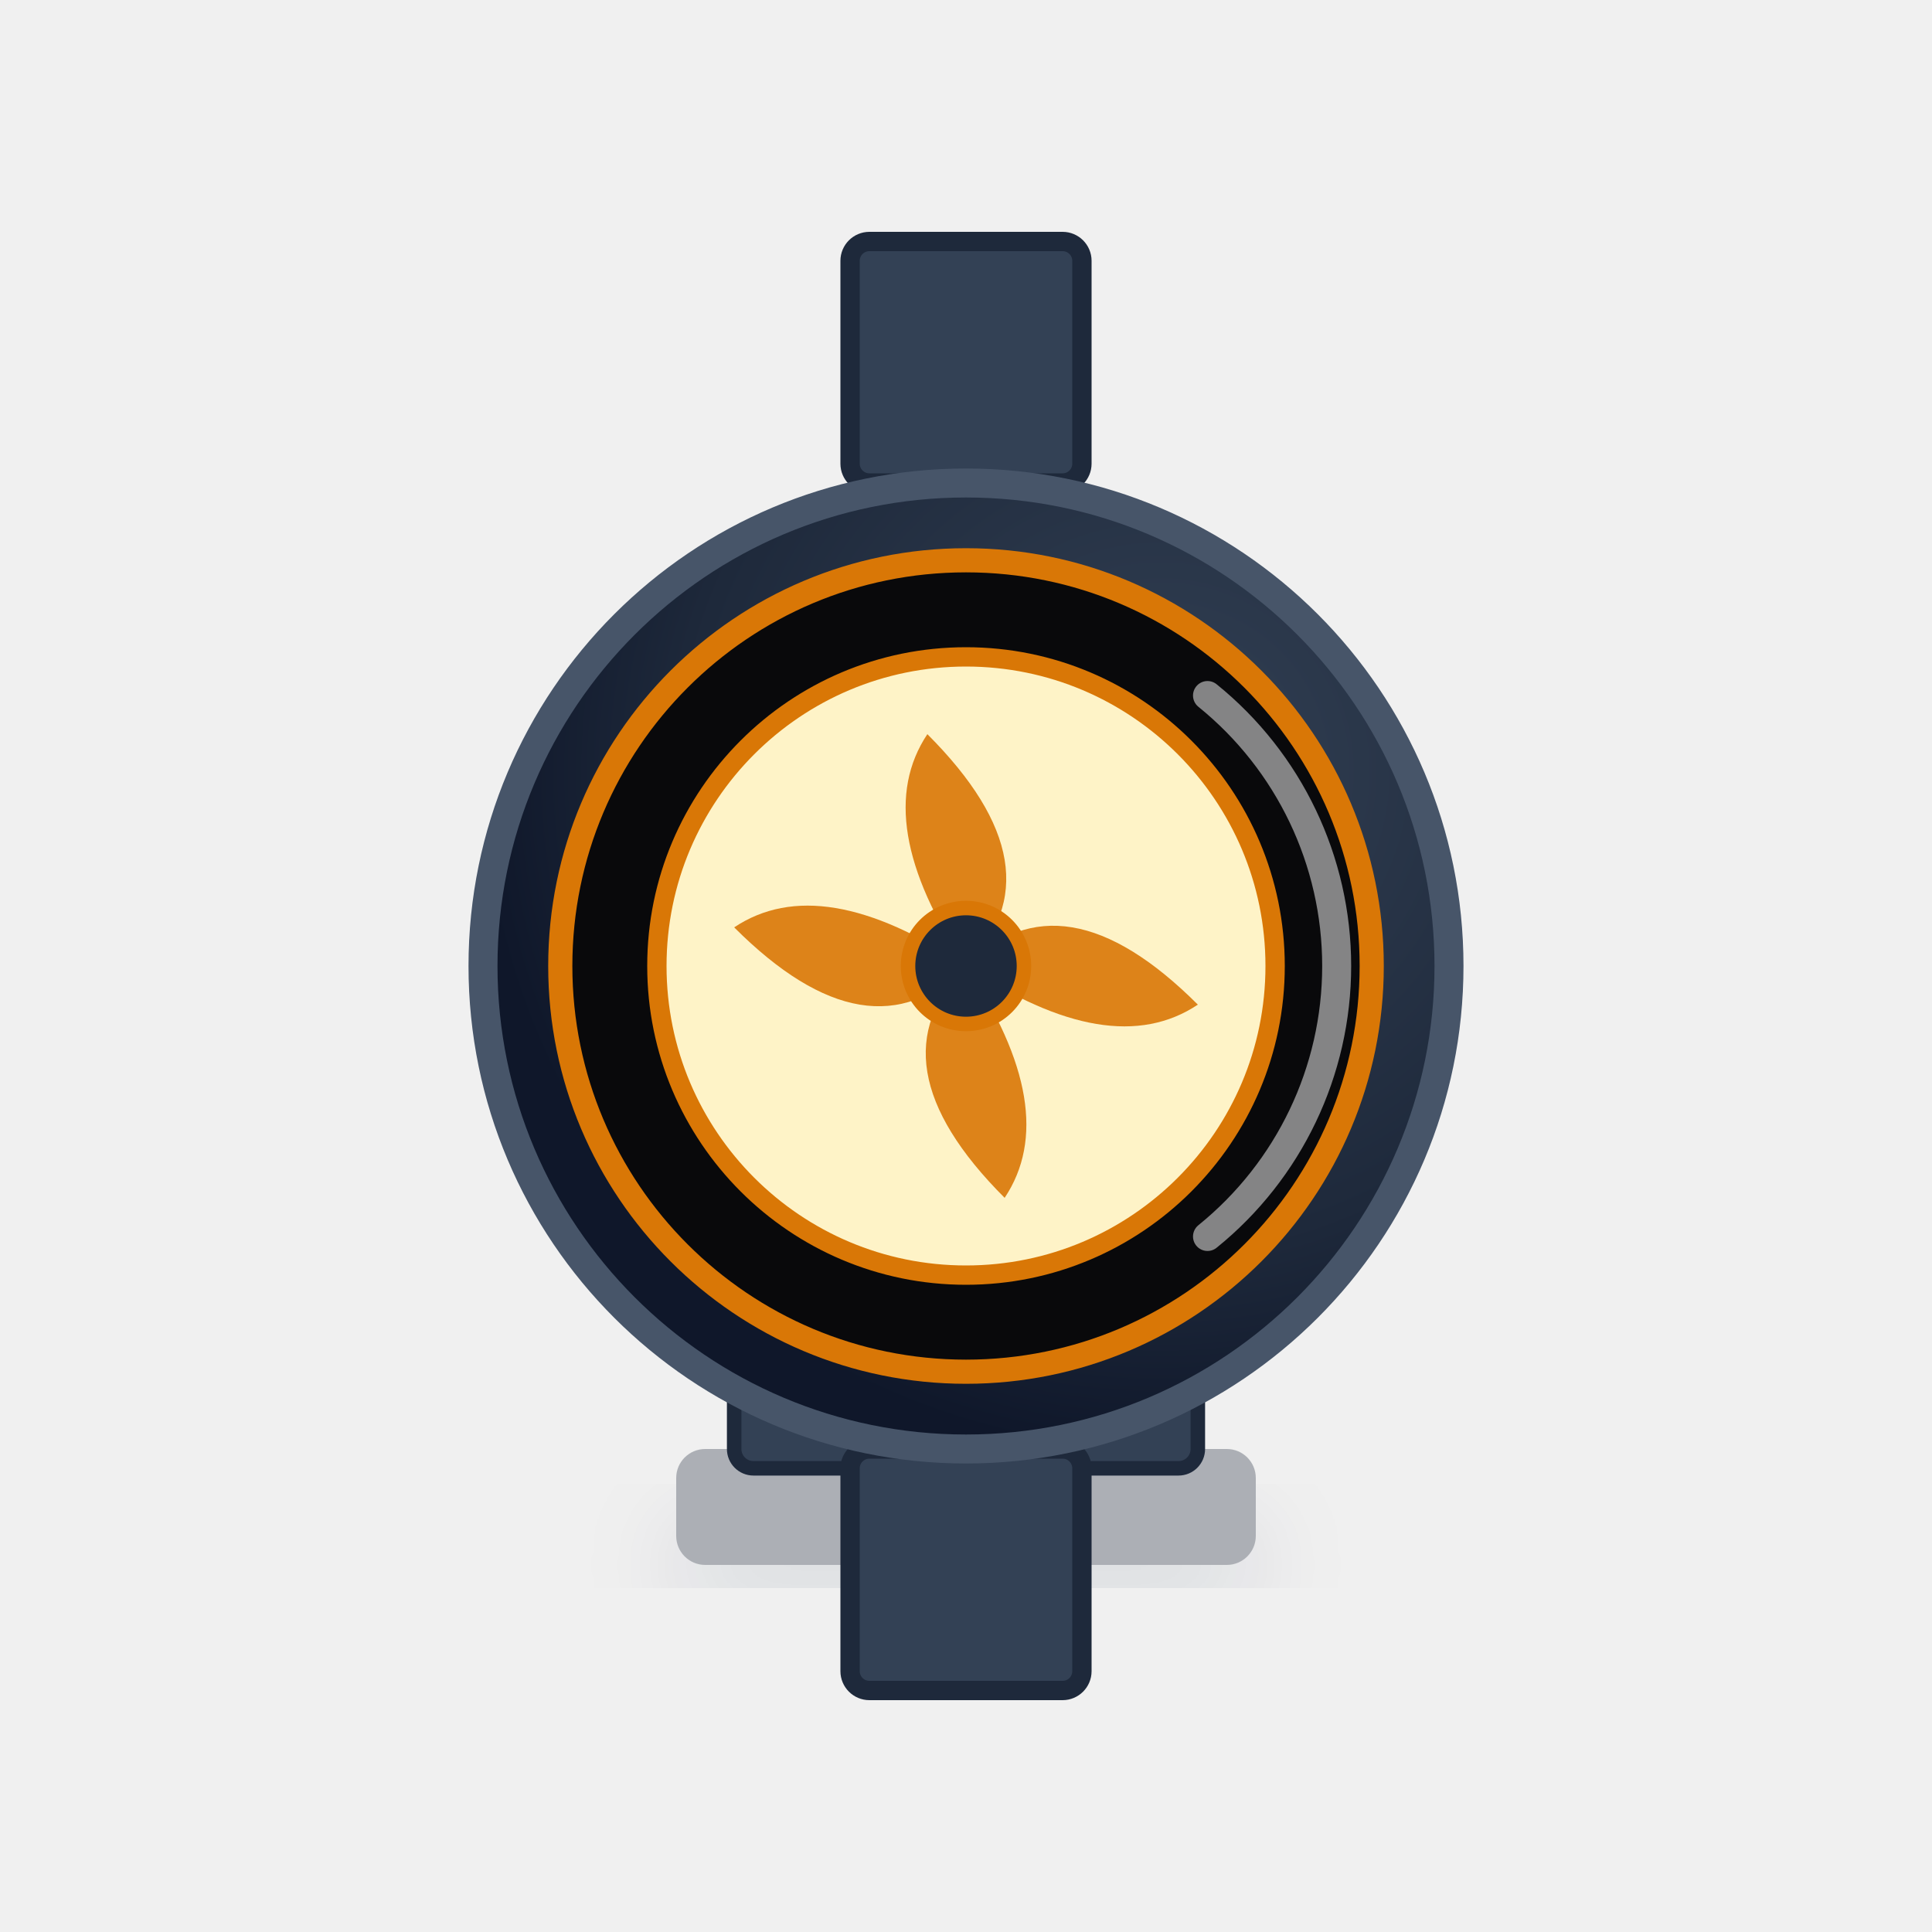
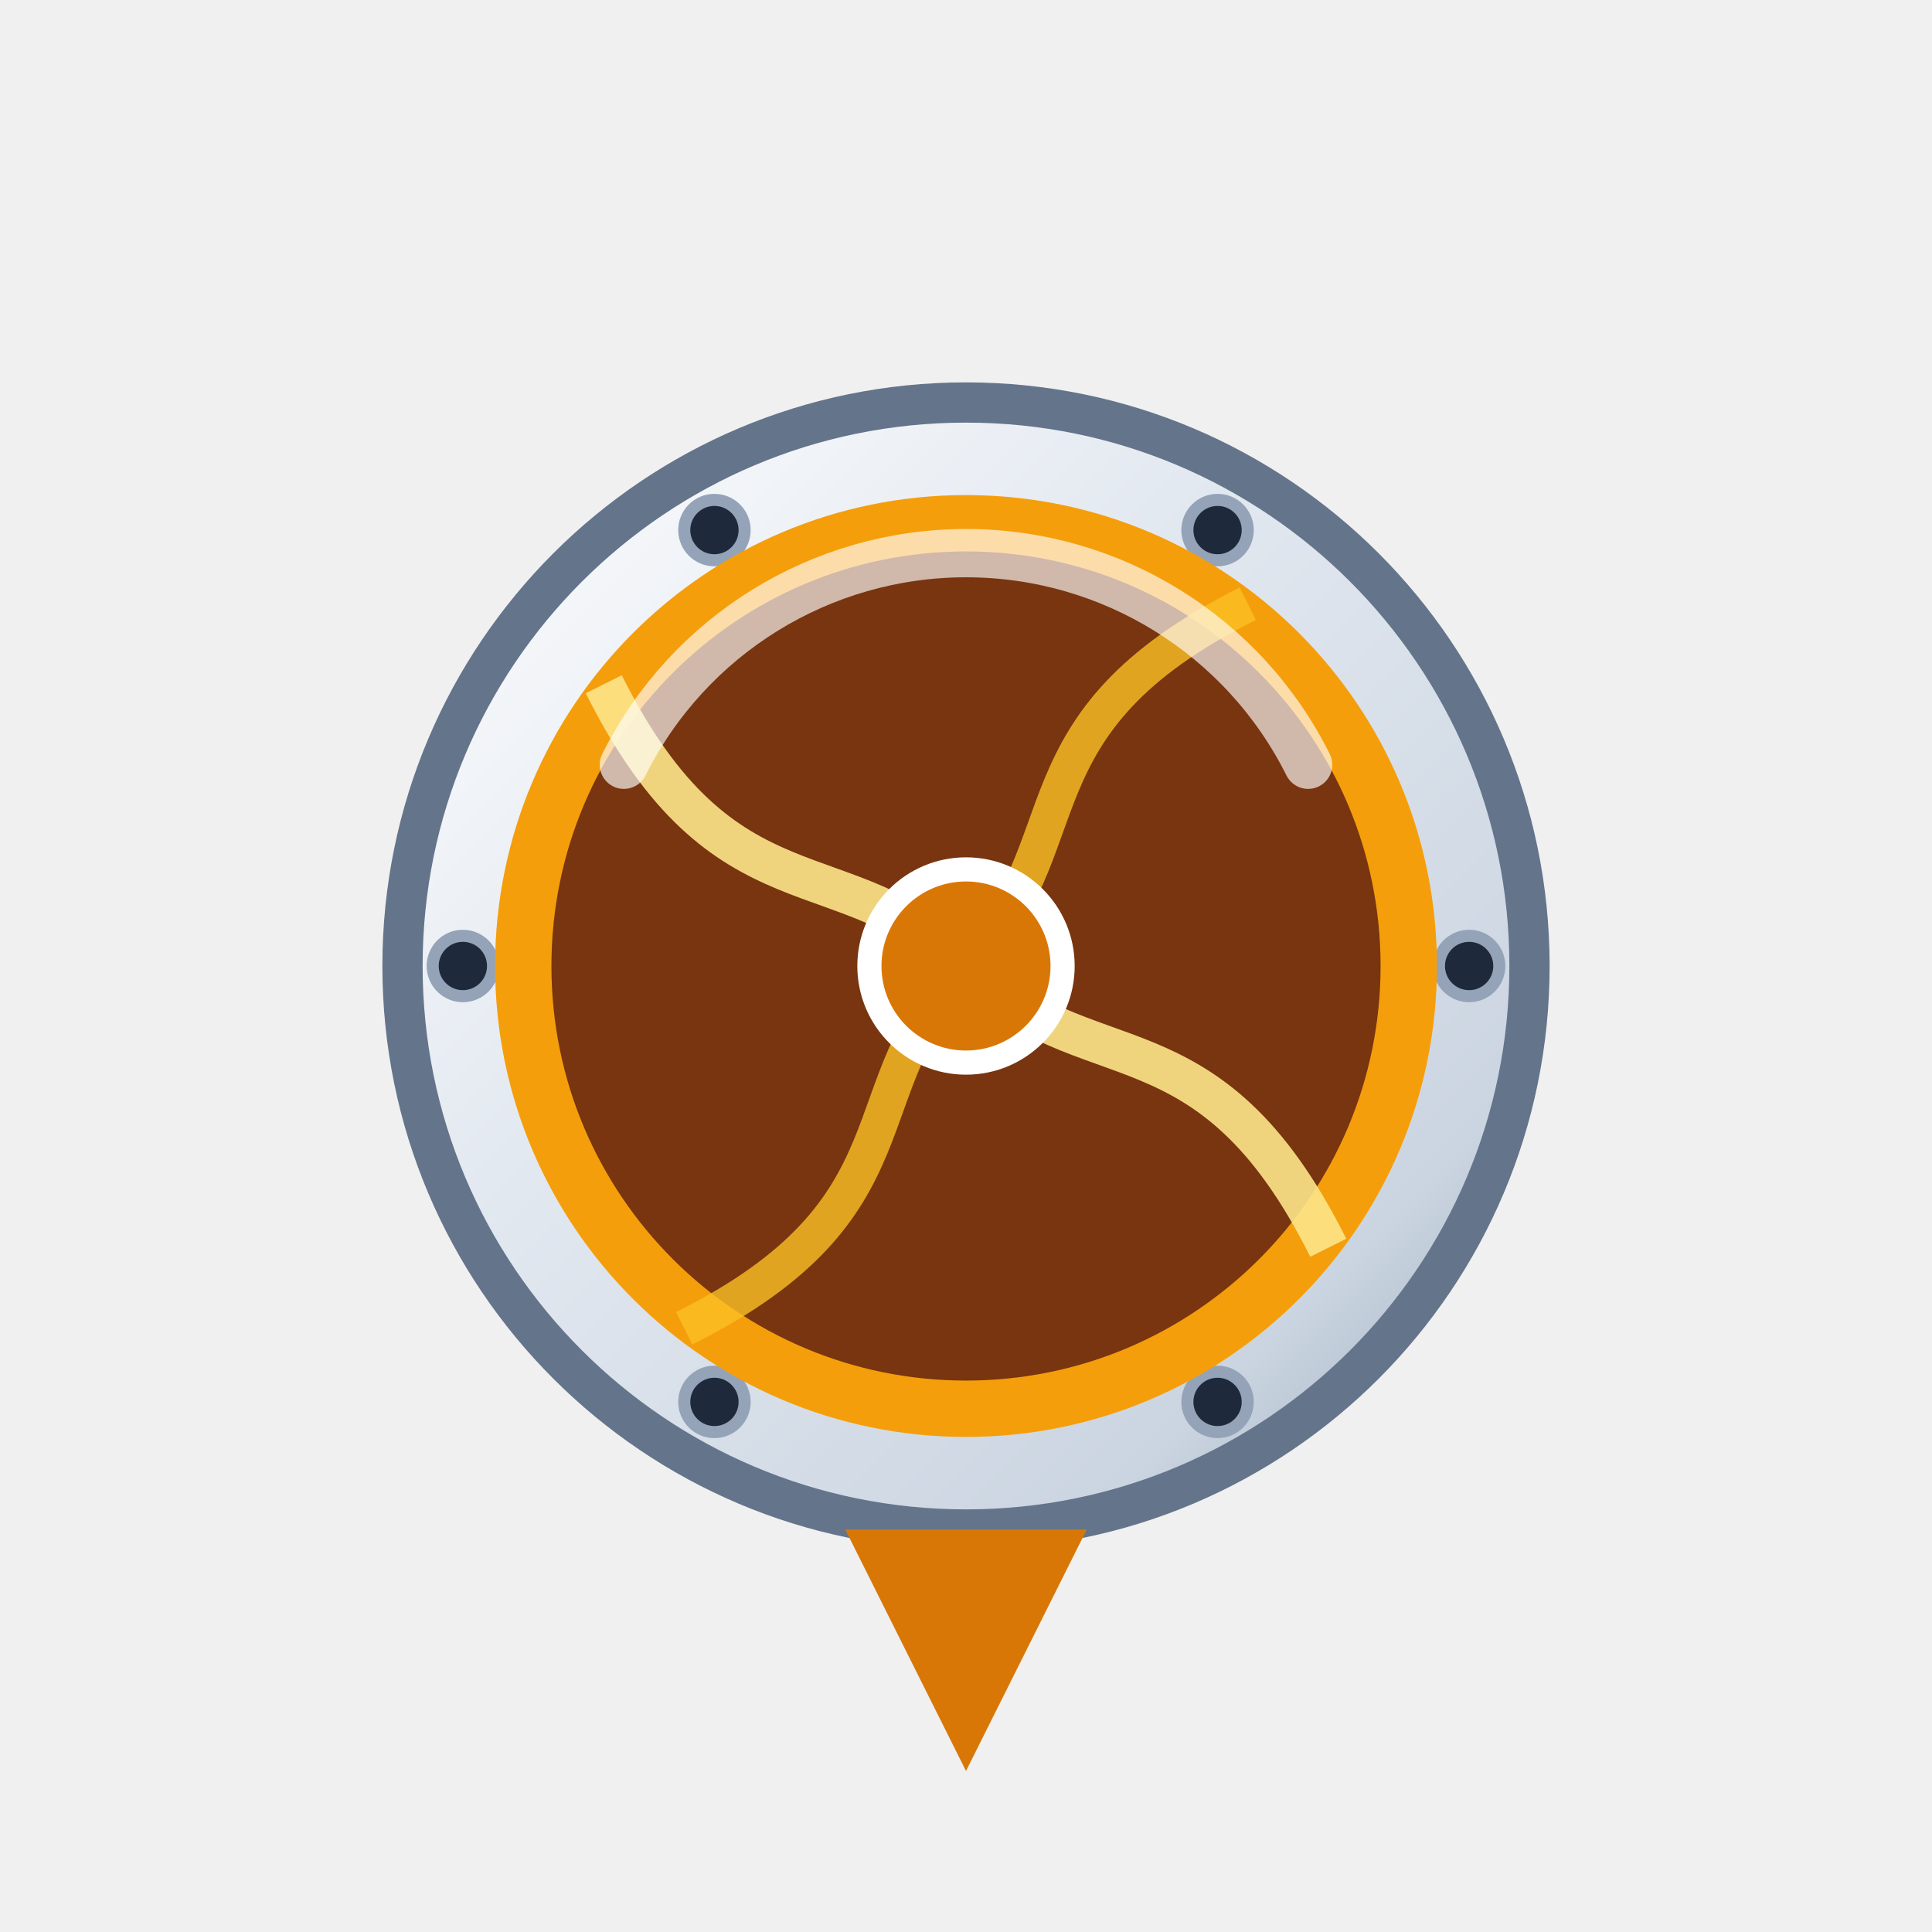
- <svg xmlns="http://www.w3.org/2000/svg" viewBox="0 0 200 200" width="200" height="200">
+ <svg xmlns="http://www.w3.org/2000/svg" viewBox="0 0 48 48" width="48" height="48">
  <defs>
-     <filter id="bottomShadow" x="-20%" y="-20%" width="140%" height="140%">
-       <feDropShadow dx="0" dy="6" stdDeviation="5" flood-color="#0b2545" flood-opacity="0.28" />
-     </filter>
-     <radialGradient id="pumpVoluteGrad" cx="30%" cy="30%" r="70%">
-       <stop offset="0%" stop-color="#334155" />
-       <stop offset="70%" stop-color="#1e293b" />
-       <stop offset="100%" stop-color="#0f172a" />
-     </radialGradient>
+     <linearGradient id="metalRingGrad" x1="0%" y1="0%" x2="100%" y2="100%">
+       <stop offset="0%" stop-color="#FFFFFF" />
+       <stop offset="40%" stop-color="#E2E8F0" />
+       <stop offset="80%" stop-color="#CBD5E1" />
+       <stop offset="100%" stop-color="#94A3B8" />
+     </linearGradient>
  </defs>
-   <rect x="70" y="150" width="60" height="12" rx="3" fill="#0f172a" opacity="0.3" filter="url(#bottomShadow)" />
-   <rect x="76" y="142" width="48" height="10" rx="2" fill="#334155" stroke="#1e293b" stroke-width="1.5" />
-   <g transform="translate(100, 100) rotate(90) translate(-100, -100)">
-     <rect x="25" y="88" width="25" height="24" rx="2" fill="#334155" stroke="#1e293b" stroke-width="2" />
-     <rect x="150" y="88" width="25" height="24" rx="2" fill="#334155" stroke="#1e293b" stroke-width="2" />
-     <circle cx="100" cy="100" r="50" fill="url(#pumpVoluteGrad)" stroke="#475569" stroke-width="3" />
-     <circle cx="100" cy="100" r="42" fill="#09090b" stroke="#d97706" stroke-width="2.5" />
-     <circle cx="100" cy="100" r="32" fill="#fef3c7" stroke="#d97706" stroke-width="2" />
-     <g transform="translate(100, 100)">
-       <g>
-         <path d="M 0 0 Q 15 -10 24 -4 Q 10 10 0 0 Z" fill="#d97706" opacity="0.9" />
-         <path d="M 0 0 Q -10 15 -4 24 Q 10 10 0 0 Z" fill="#d97706" opacity="0.9" />
-         <path d="M 0 0 Q -15 10 -24 4 Q -10 -10 0 0 Z" fill="#d97706" opacity="0.9" />
-         <path d="M 0 0 Q 10 -15 4 -24 Q -10 -10 0 0 Z" fill="#d97706" opacity="0.9" />
-         <circle cx="0" cy="0" r="6" fill="#1e293b" stroke="#d97706" stroke-width="1.5" />
-       </g>
+   <g transform="translate(24, 24)">
+     <circle cx="0" cy="0" r="14" fill="url(#metalRingGrad)" stroke="#64748B" stroke-width="1" />
+     <circle cx="12.5" cy="0.0" r="0.75" fill="#1E293B" stroke="#94A3B8" stroke-width="0.3" />
+     <circle cx="6.25" cy="10.83" r="0.75" fill="#1E293B" stroke="#94A3B8" stroke-width="0.3" />
+     <circle cx="-6.25" cy="10.83" r="0.75" fill="#1E293B" stroke="#94A3B8" stroke-width="0.3" />
+     <circle cx="-12.5" cy="0.0" r="0.75" fill="#1E293B" stroke="#94A3B8" stroke-width="0.3" />
+     <circle cx="-6.25" cy="-10.83" r="0.75" fill="#1E293B" stroke="#94A3B8" stroke-width="0.3" />
+     <circle cx="6.25" cy="-10.83" r="0.75" fill="#1E293B" stroke="#94A3B8" stroke-width="0.3" />
+     <circle cx="0" cy="0" r="11" fill="#78350F" stroke="#F59E0B" stroke-width="1.4" />
+     <g>
+       <path d="M 0 0 C 3 3, 6 1, 9 7" stroke="#FDE68A" stroke-width="1" fill="none" opacity="0.9" />
+       <path d="M 0 0 C -3 -3, -6 -1, -9 -7" stroke="#FDE68A" stroke-width="1" fill="none" opacity="0.9" />
+       <path d="M 0 0 C 3 -3, 1 -6, 7 -9" stroke="#FBBF24" stroke-width="0.9" fill="none" opacity="0.8" />
+       <path d="M 0 0 C -3 3, -1 6, -7 9" stroke="#FBBF24" stroke-width="0.9" fill="none" opacity="0.8" />
+       <circle cx="0" cy="0" r="2.4" fill="#D97706" stroke="#FFFFFF" stroke-width="0.6" />
    </g>
-     <path d="M 72 75 A 36 36 0 0 1 128 75" stroke="#ffffff" stroke-width="3" stroke-linecap="round" fill="none" opacity="0.5" />
+     <path d="M -8.5 -5 A 9.5 9.5 0 0 1 8.5 -5" stroke="#FFFFFF" stroke-width="1.2" fill="none" opacity="0.65" stroke-linecap="round" />
+     <polygon points="-3,14 0,20 3,14" fill="#D97706" />
  </g>
</svg>
